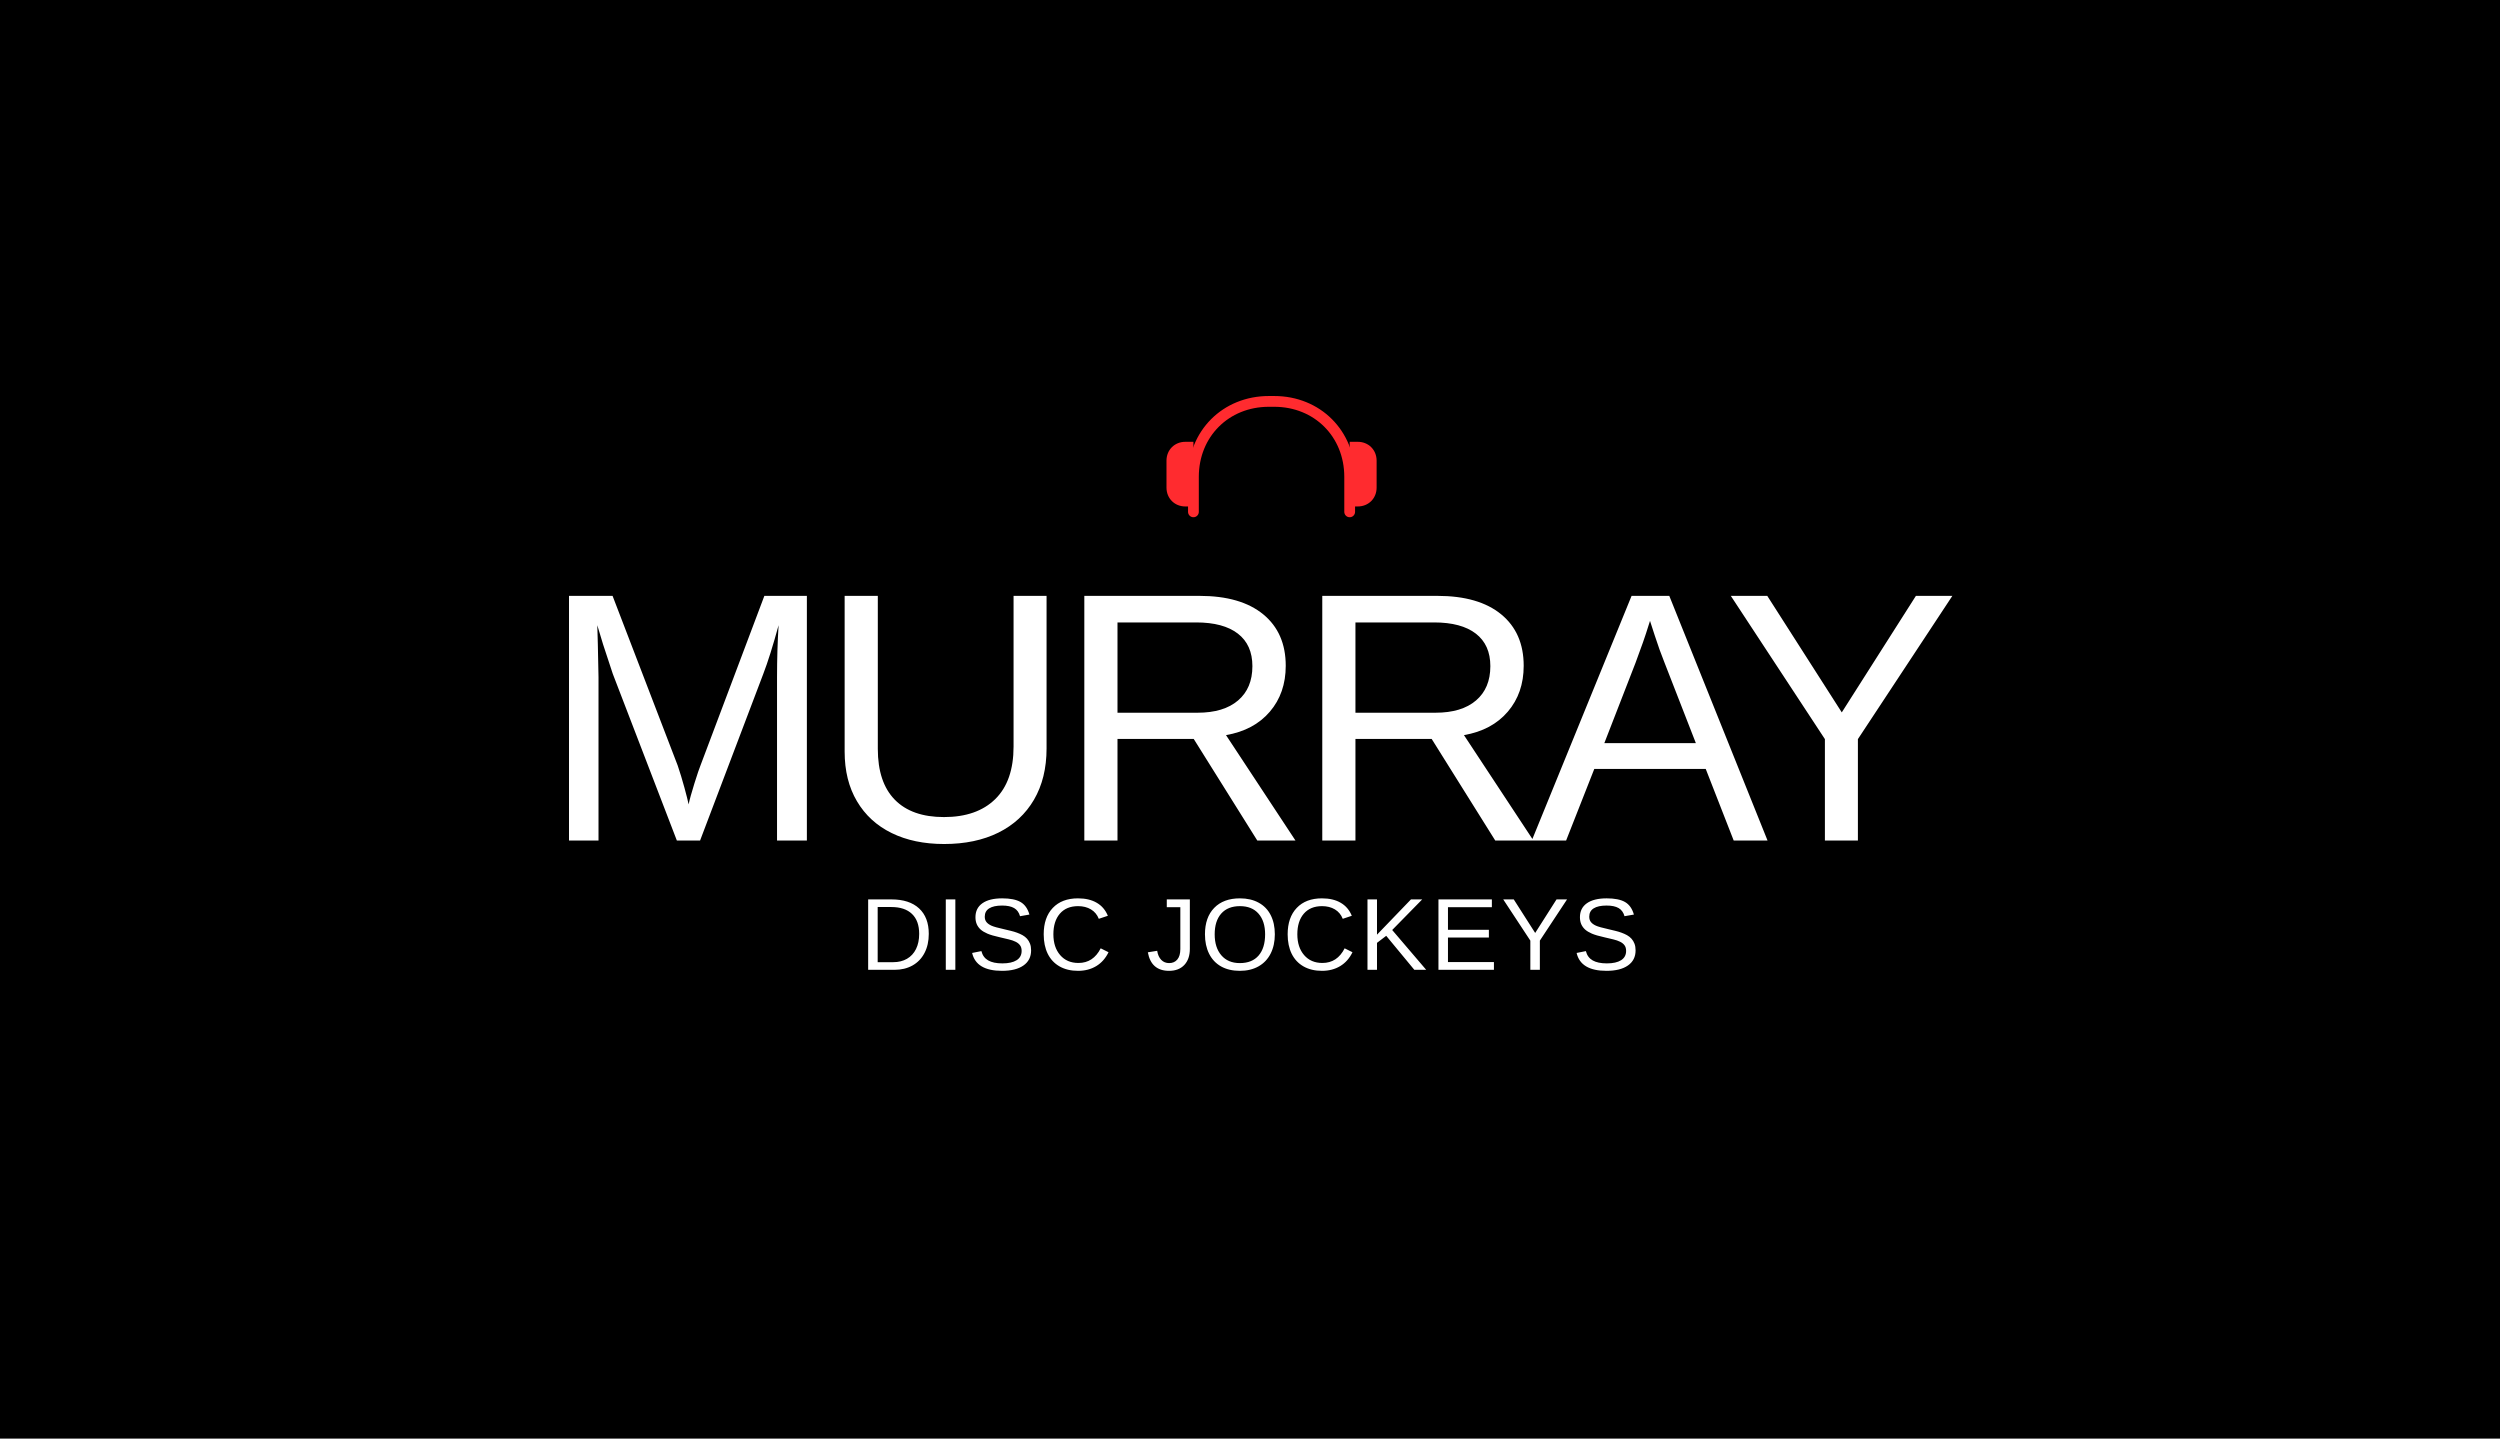
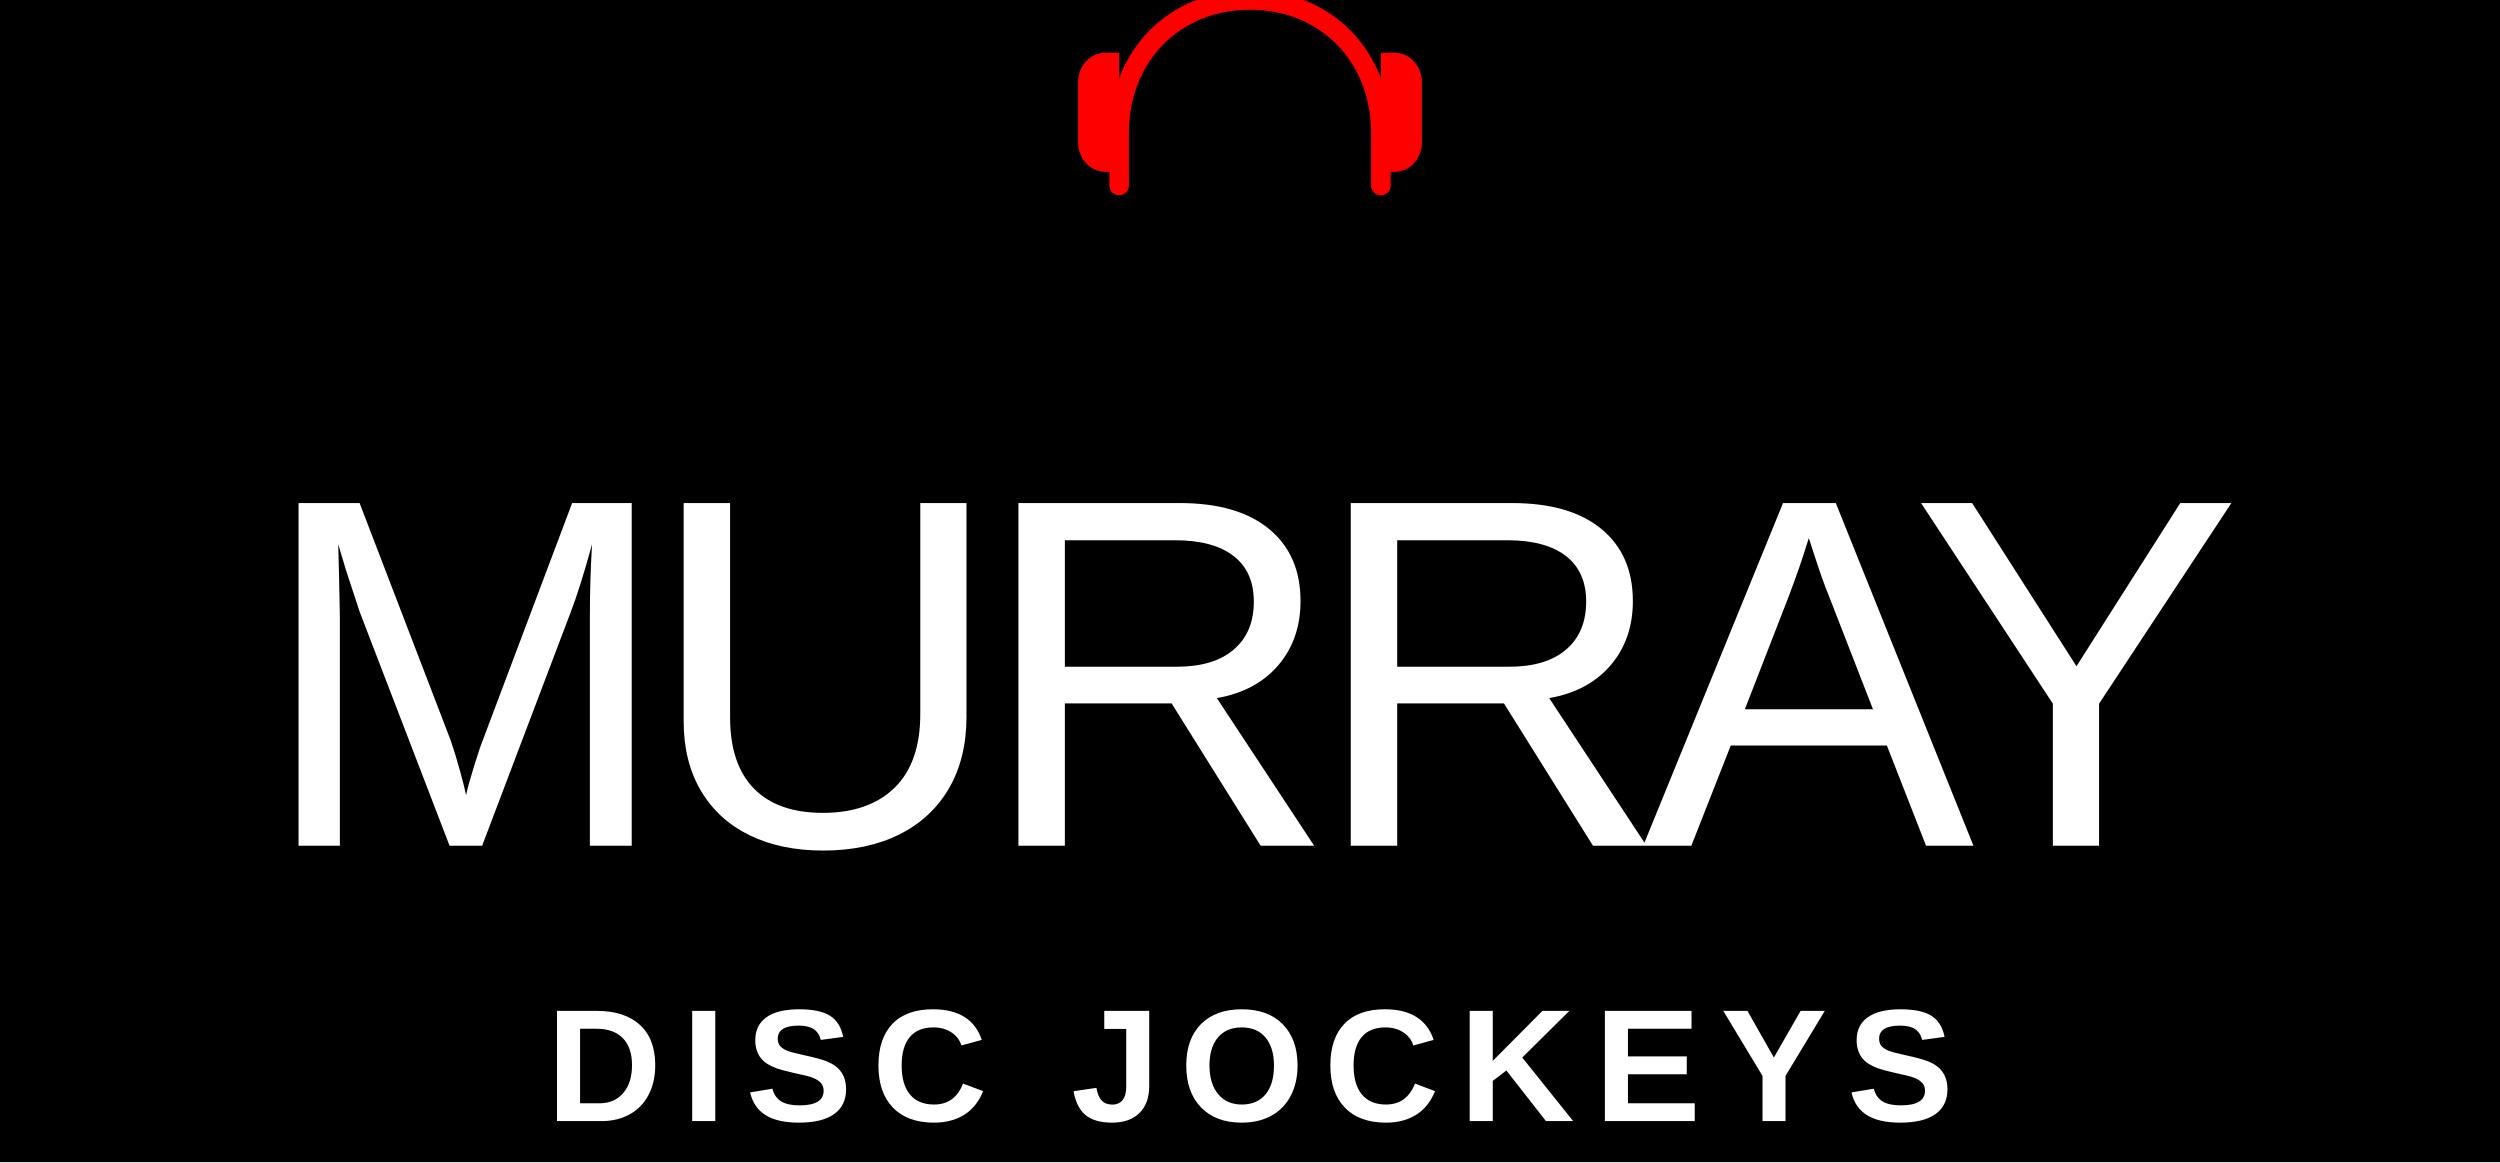
- <svg xmlns="http://www.w3.org/2000/svg" width="928" height="534" viewBox="0 0 928 534" role="img" aria-label="Murray Disc Jockeys">
-   <rect width="928" height="534" fill="#000000" />
-   <g transform="translate(464 188)" fill="none" stroke="#ff2b2f" stroke-width="4" stroke-linecap="round" stroke-linejoin="round">
-     <path d="M-21 2v-13c0-16 12-28 28-28h2c16 0 28 12 28 28V2" />
-     <path d="M-21 0h-3c-4 0-7-3-7-7v-10c0-4 3-7 7-7h3z" fill="#ff2b2f" stroke="none" />
-     <path d="M37 0h3c4 0 7-3 7-7v-10c0-4-3-7-7-7h-3z" fill="#ff2b2f" stroke="none" />
+ <svg xmlns="http://www.w3.org/2000/svg" width="1280" height="595" viewBox="0 0 1280 595" role="img" aria-label="Murray Disc Jockeys">
+   <rect width="1280" height="595" fill="#000000" />
+   <g transform="translate(640 86)" fill="none" stroke="#ff0000" stroke-width="10" stroke-linecap="round" stroke-linejoin="round">
+     <path d="M-67 9v-27c0-39 28-68 67-68s67 29 67 68V9" />
+     <path d="M-67 2h-7c-8 0-14-7-14-15v-31c0-8 6-15 14-15h7z" fill="#ff0000" stroke="none" />
+     <path d="M67 2h7c8 0 14-7 14-15v-31c0-8-6-15-14-15h-7z" fill="#ff0000" stroke="none" />
  </g>
-   <text x="464" y="312" text-anchor="middle" font-family="Montserrat, Avenir Next, Helvetica Neue, Arial, sans-serif" font-size="132" font-weight="500" letter-spacing="-7" fill="#ffffff">MURRAY</text>
-   <text x="464" y="360" text-anchor="middle" font-family="Montserrat, Avenir Next, Helvetica Neue, Arial, sans-serif" font-size="38" font-weight="400" letter-spacing="1" fill="#ffffff">DISC JOCKEYS</text>
+   <text x="640" y="433" text-anchor="middle" font-family="Montserrat, Avenir Next, Helvetica Neue, Arial, sans-serif" font-size="255" font-weight="500" letter-spacing="-14" fill="#ffffff">MURRAY</text>
+   <text x="640" y="574" text-anchor="middle" font-family="Montserrat, Avenir Next, Helvetica Neue, Arial, sans-serif" font-size="82" font-weight="600" letter-spacing="10" fill="#ffffff">DISC JOCKEYS</text>
</svg>
